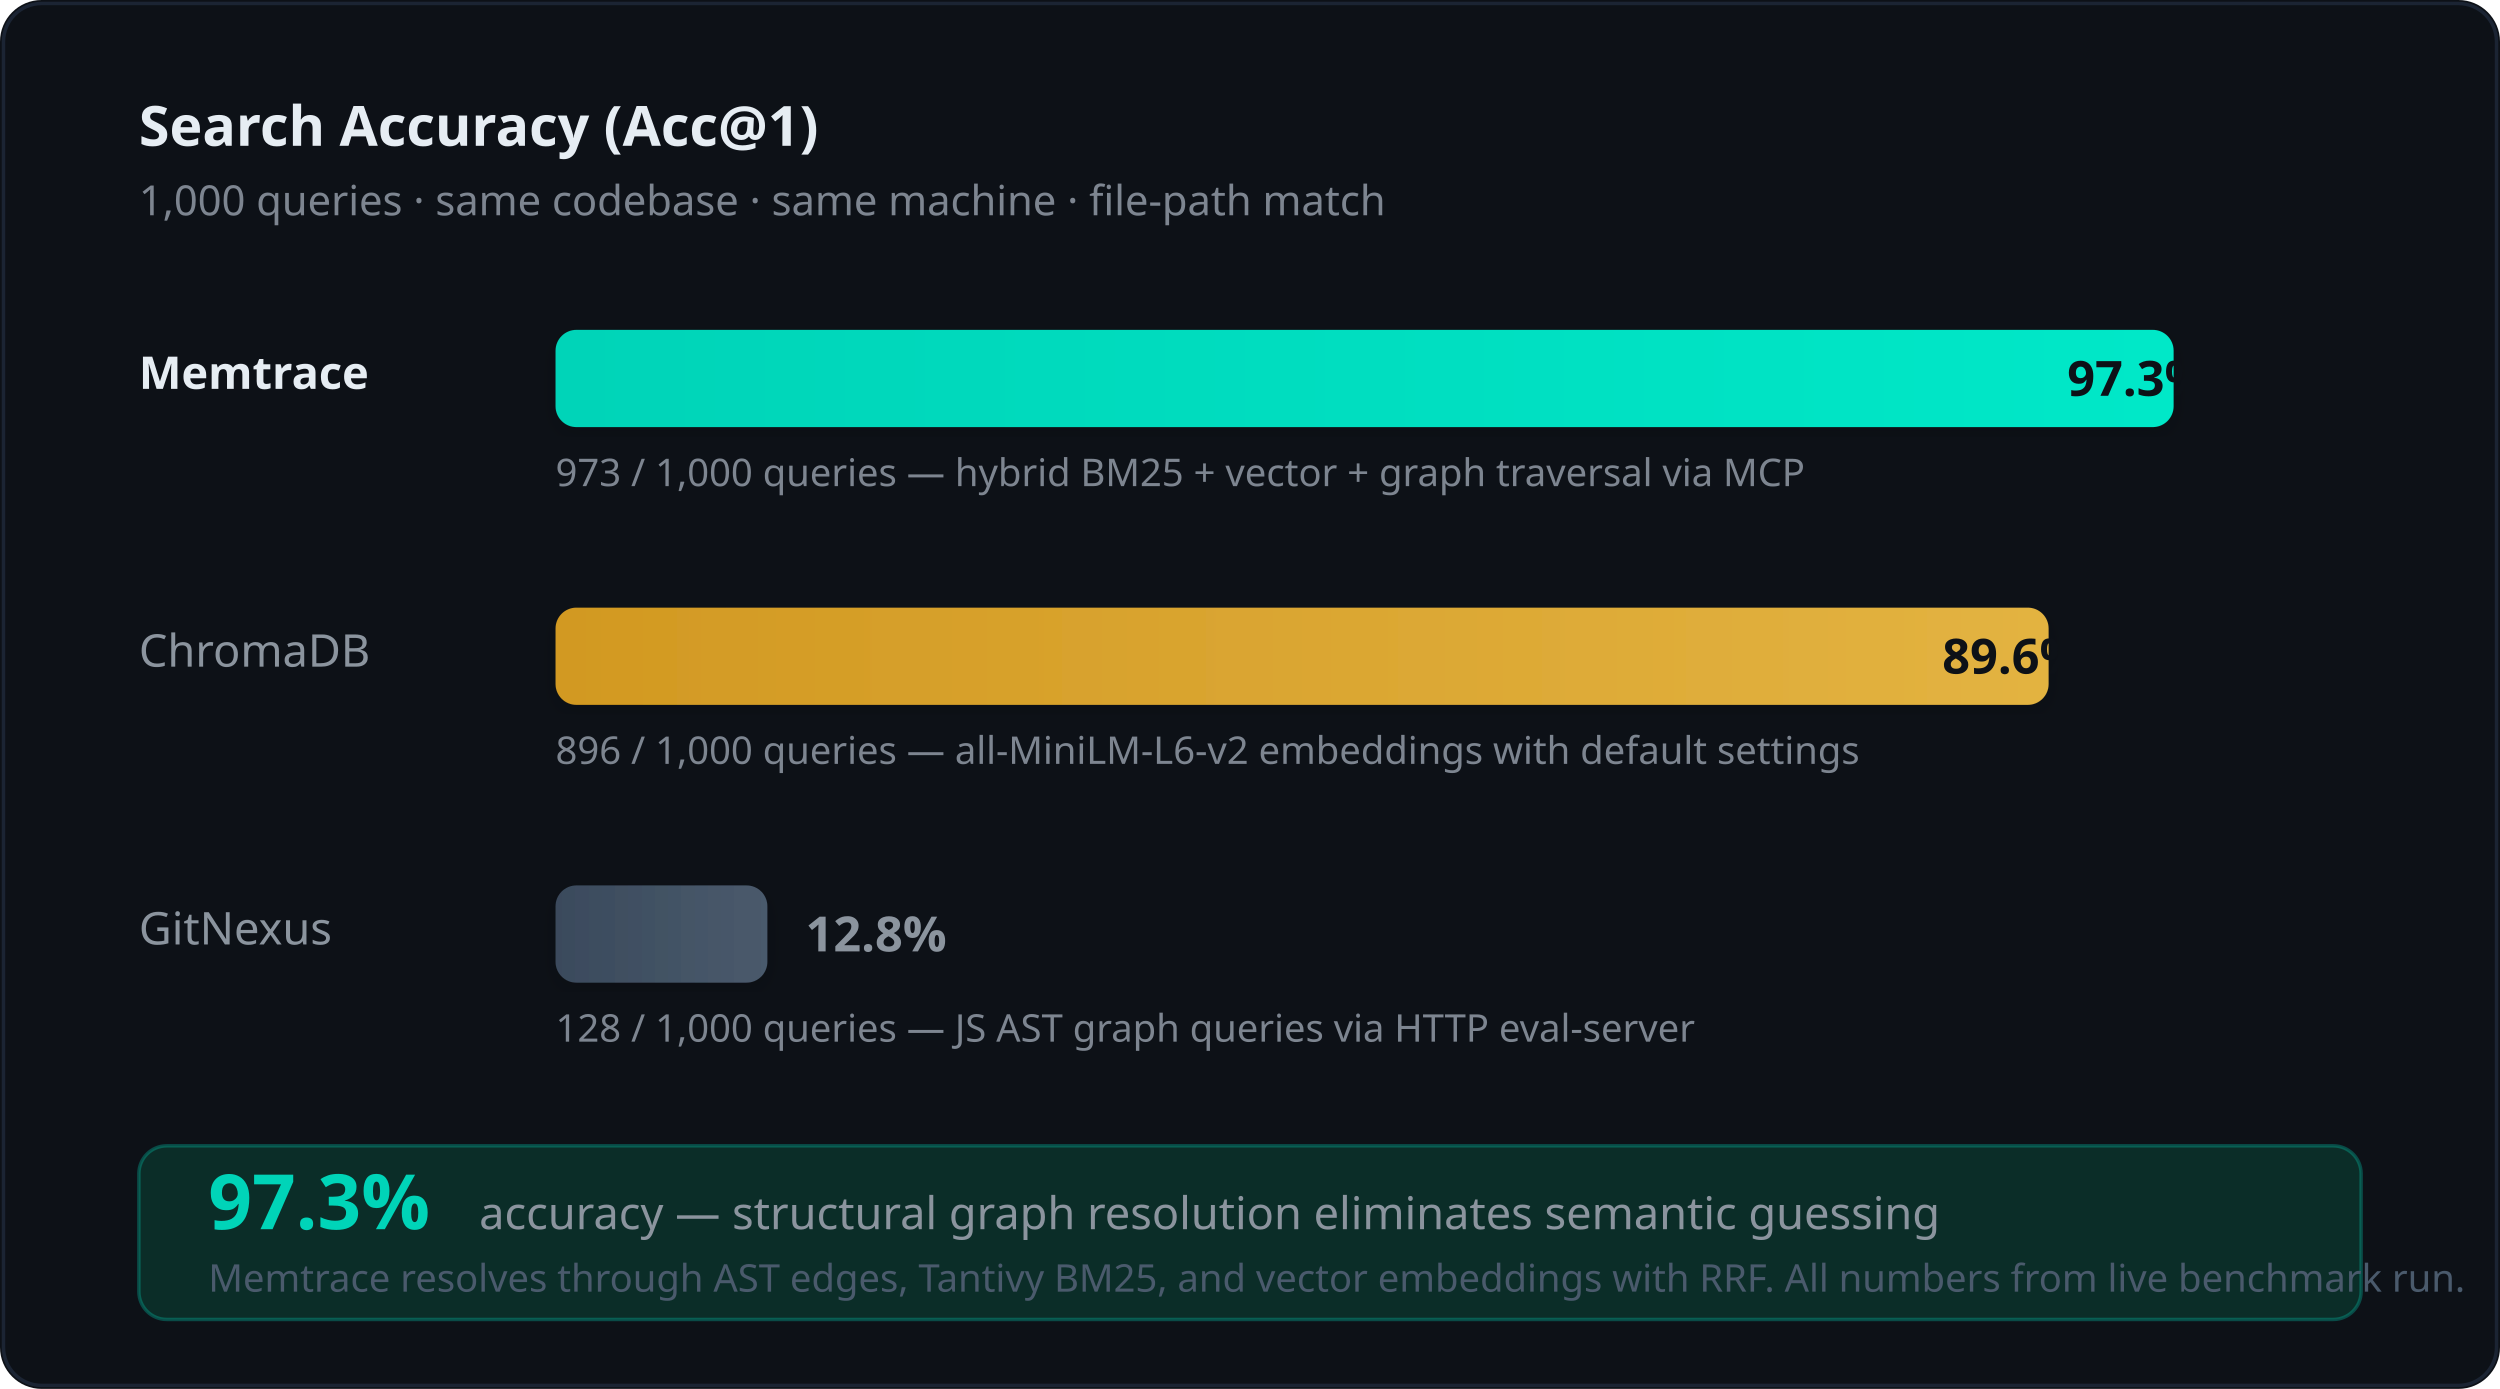
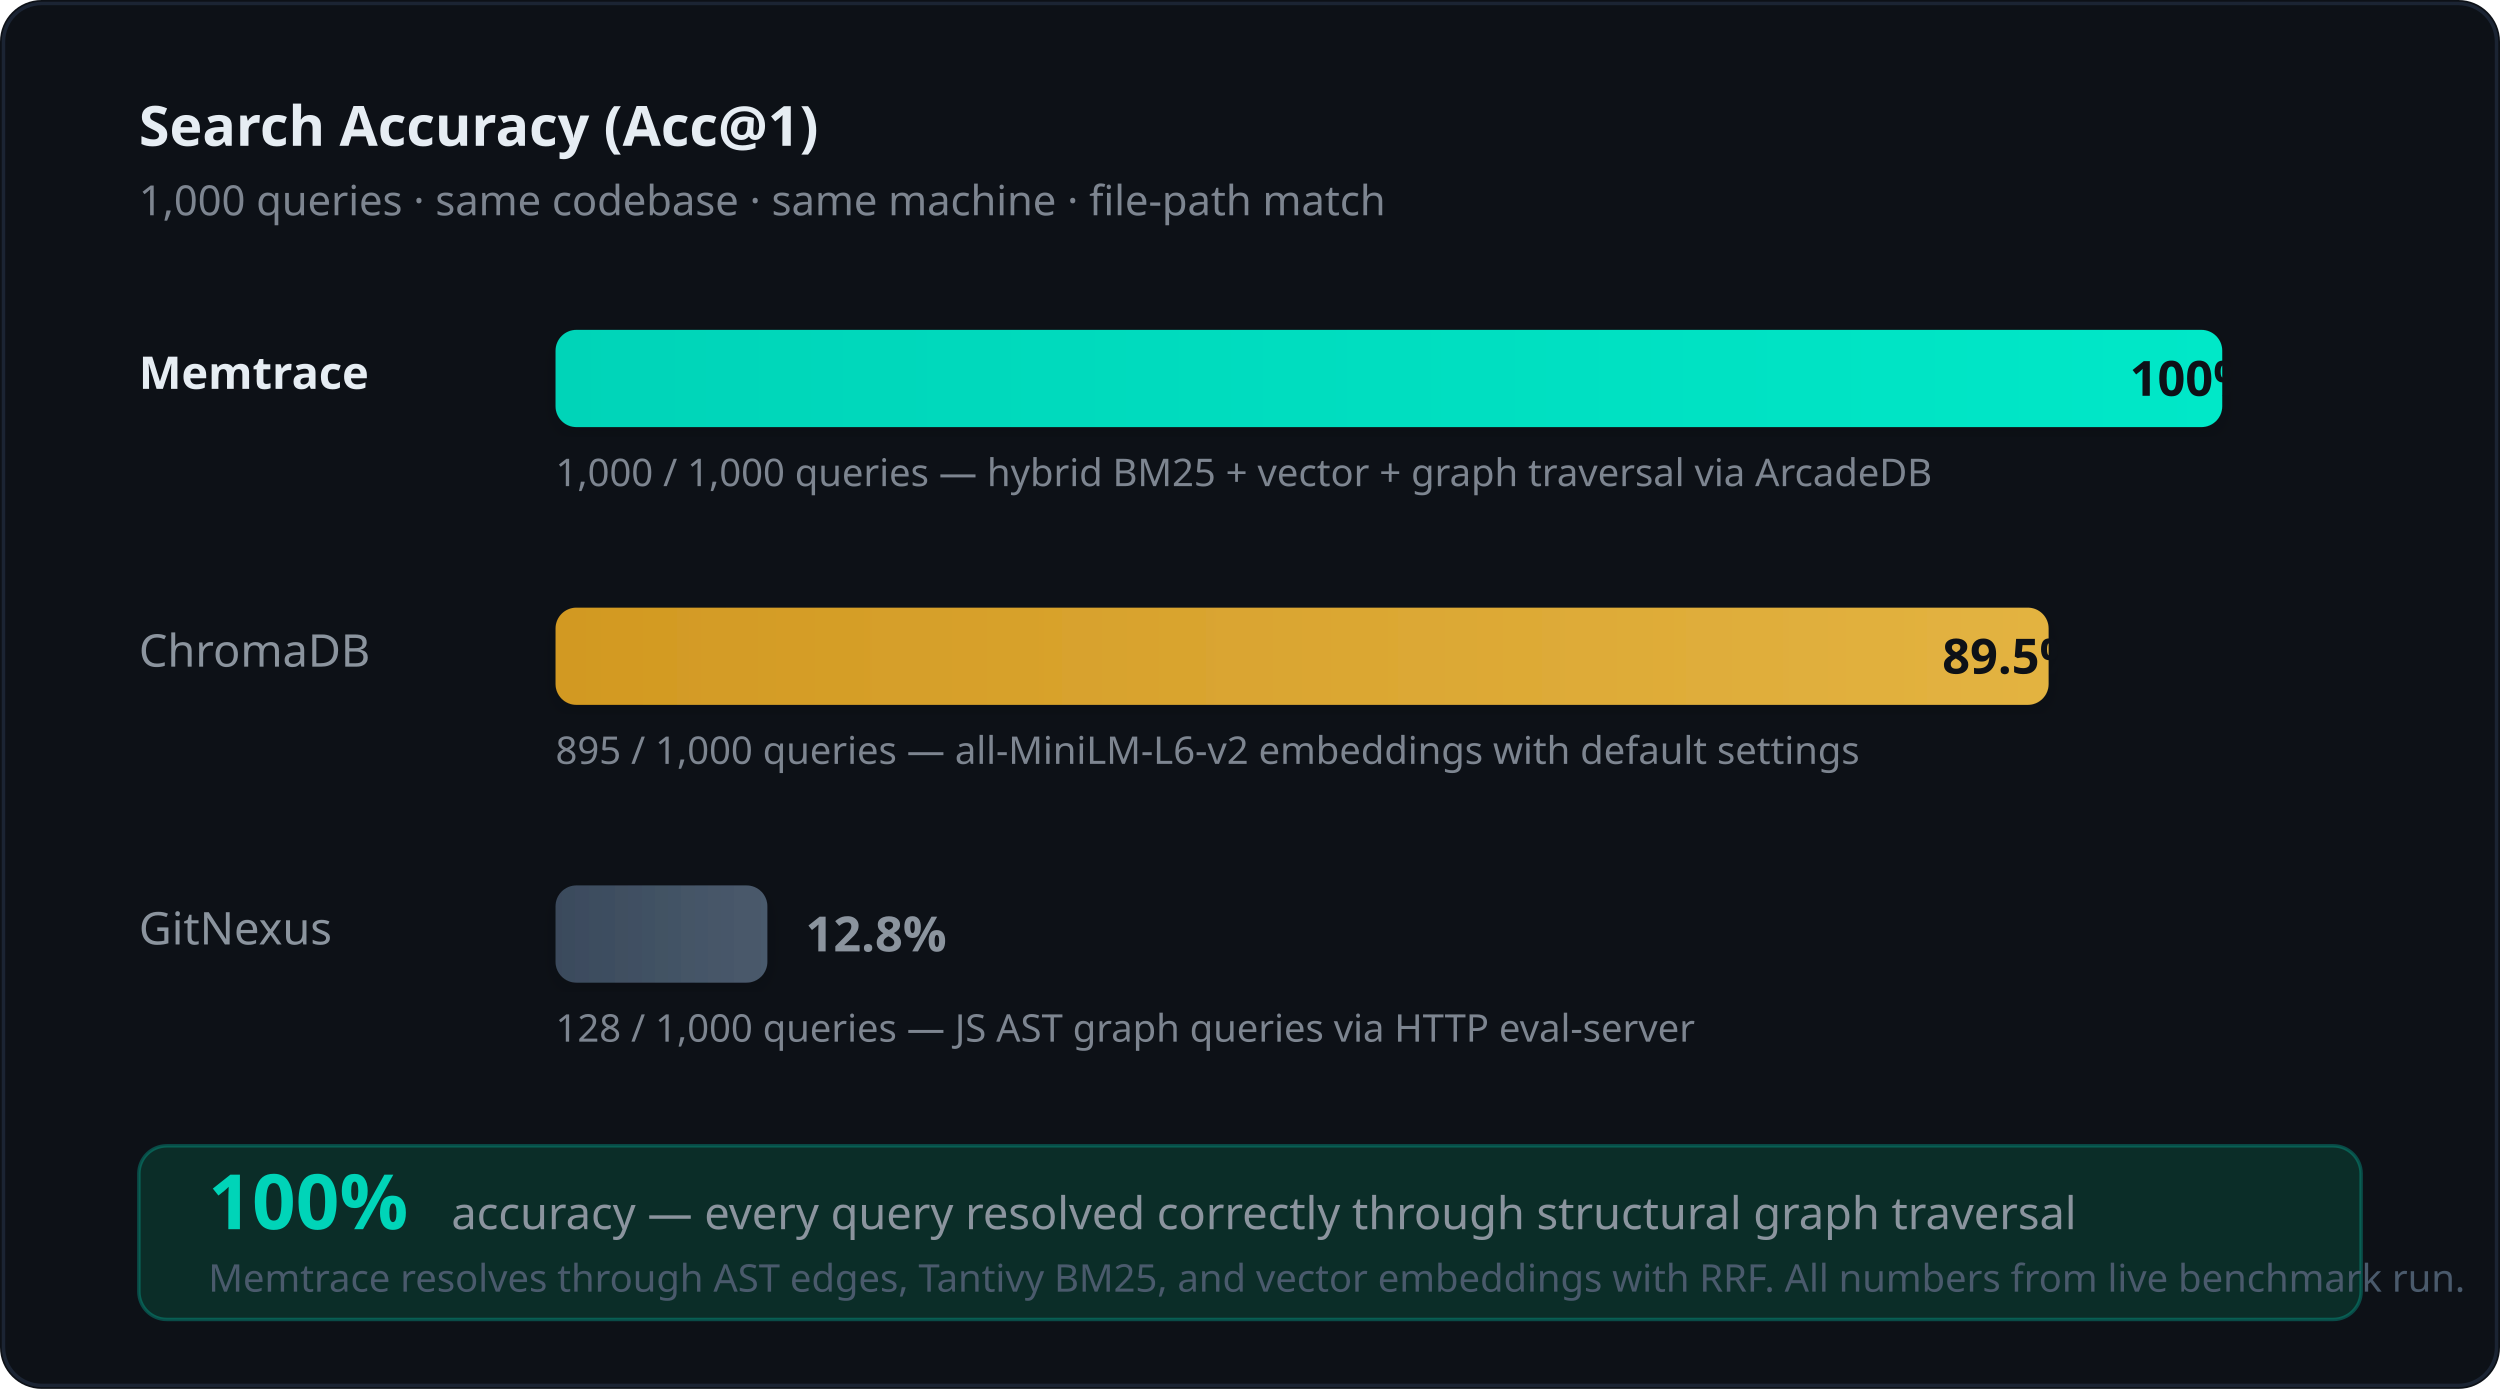
<svg xmlns="http://www.w3.org/2000/svg" viewBox="0 0 720 400" font-family="'Segoe UI', system-ui, -apple-system, sans-serif">
  <defs>
    <linearGradient id="tealGrad" x1="0%" y1="0%" x2="100%" y2="0%">
      <stop offset="0%" style="stop-color:#00D4B8;stop-opacity:1" />
      <stop offset="100%" style="stop-color:#00E8C8;stop-opacity:1" />
    </linearGradient>
    <linearGradient id="grayGrad" x1="0%" y1="0%" x2="100%" y2="0%">
      <stop offset="0%" style="stop-color:#3A4A5C;stop-opacity:1" />
      <stop offset="100%" style="stop-color:#4A5A6C;stop-opacity:1" />
    </linearGradient>
    <linearGradient id="amberGrad" x1="0%" y1="0%" x2="100%" y2="0%">
      <stop offset="0%" style="stop-color:#D29922;stop-opacity:1" />
      <stop offset="100%" style="stop-color:#E3B341;stop-opacity:1" />
    </linearGradient>
    <filter id="shadow">
      <feDropShadow dx="0" dy="2" stdDeviation="3" flood-opacity="0.15" />
    </filter>
  </defs>
  <rect width="720" height="400" rx="12" fill="#0D1117" />
  <rect x="1" y="1" width="718" height="398" rx="11" fill="none" stroke="#1B2433" stroke-width="1" />
  <text x="40" y="42" fill="#E6EDF3" font-size="16" font-weight="600">Search Accuracy (Acc@1)</text>
  <text x="40" y="62" fill="#7D8590" font-size="12">1,000 queries · same codebase · same machine · file-path match</text>
  <text x="40" y="112" fill="#E6EDF3" font-size="13" font-weight="600">Memtrace</text>
-   <rect x="160" y="95" width="466" height="28" rx="6" fill="url(#tealGrad)" filter="url(#shadow)" />
-   <text x="636" y="114" fill="#0D1117" font-size="14" font-weight="700" text-anchor="end">97.3%</text>
-   <text x="160" y="140" fill="#7D8590" font-size="11">973 / 1,000 queries — hybrid BM25 + vector + graph traversal via MCP</text>
+   <rect x="160" y="95" width="480" height="28" rx="6" fill="url(#tealGrad)" filter="url(#shadow)" />
+   <text x="650" y="114" fill="#0D1117" font-size="14" font-weight="700" text-anchor="end">100%</text>
+   <text x="160" y="140" fill="#7D8590" font-size="11">1,000 / 1,000 queries — hybrid BM25 + vector + graph traversal via ArcadeDB</text>
  <text x="40" y="192" fill="#8B949E" font-size="13" font-weight="500">ChromaDB</text>
  <rect x="160" y="175" width="430" height="28" rx="6" fill="url(#amberGrad)" filter="url(#shadow)" />
-   <text x="600" y="194" fill="#0D1117" font-size="14" font-weight="700" text-anchor="end">89.6%</text>
-   <text x="160" y="220" fill="#7D8590" font-size="11">896 / 1,000 queries — all-MiniLM-L6-v2 embeddings with default settings</text>
+   <text x="600" y="194" fill="#0D1117" font-size="14" font-weight="700" text-anchor="end">89.5%</text>
+   <text x="160" y="220" fill="#7D8590" font-size="11">895 / 1,000 queries — all-MiniLM-L6-v2 embeddings with default settings</text>
  <text x="40" y="272" fill="#8B949E" font-size="13" font-weight="500">GitNexus</text>
  <rect x="160" y="255" width="61" height="28" rx="6" fill="url(#grayGrad)" filter="url(#shadow)" />
  <text x="232" y="274" fill="#8B949E" font-size="14" font-weight="700">12.8%</text>
  <text x="160" y="300" fill="#7D8590" font-size="11">128 / 1,000 queries — JS AST graph queries via HTTP eval-server</text>
  <rect x="40" y="330" width="640" height="50" rx="8" fill="#0B2D28" stroke="#00D4B8" stroke-width="1" stroke-opacity="0.3" />
-   <text x="60" y="354" fill="#00D4B8" font-size="22" font-weight="700">97.3%</text>
-   <text x="138" y="354" fill="#8B949E" font-size="13">accuracy — structural graph resolution eliminates semantic guessing</text>
+   <text x="60" y="354" fill="#00D4B8" font-size="22" font-weight="700">100%</text>
+   <text x="130" y="354" fill="#8B949E" font-size="13">accuracy — every query resolved correctly through structural graph traversal</text>
  <text x="60" y="372" fill="#4A5A6C" font-size="11">Memtrace resolves through AST edges, Tantivy BM25, and vector embeddings with RRF. All numbers from live benchmark run.</text>
</svg>
